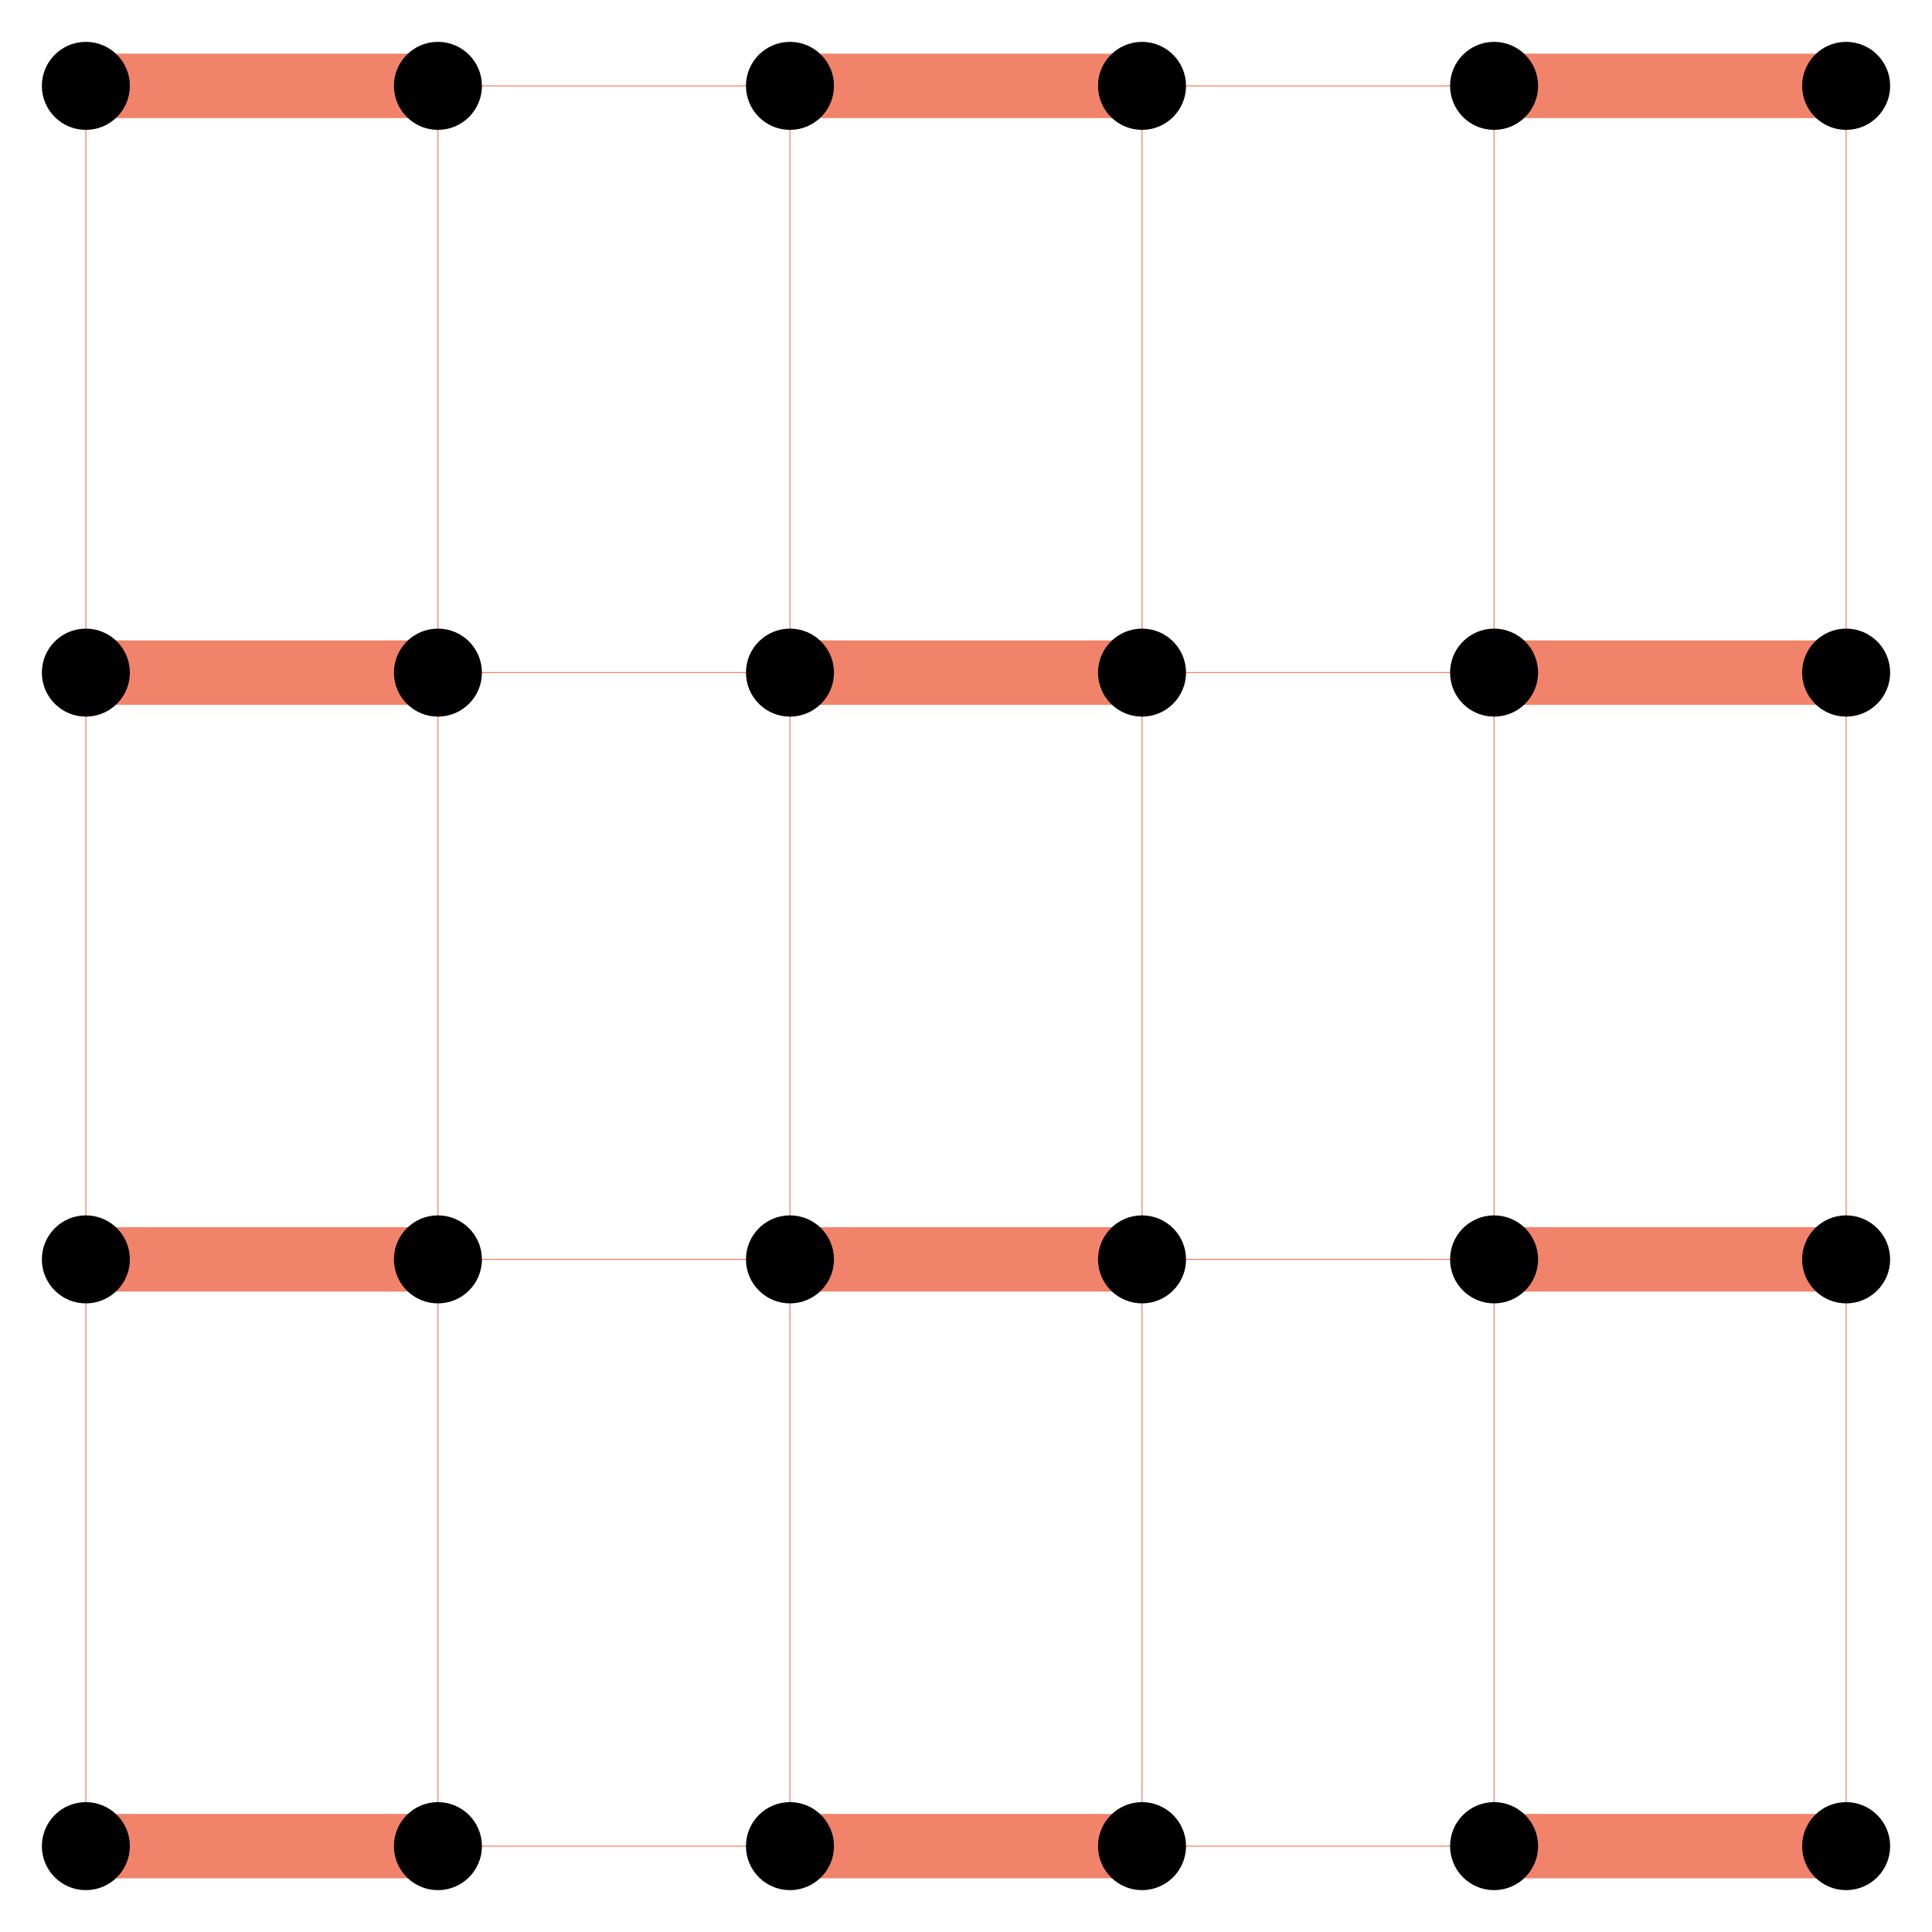
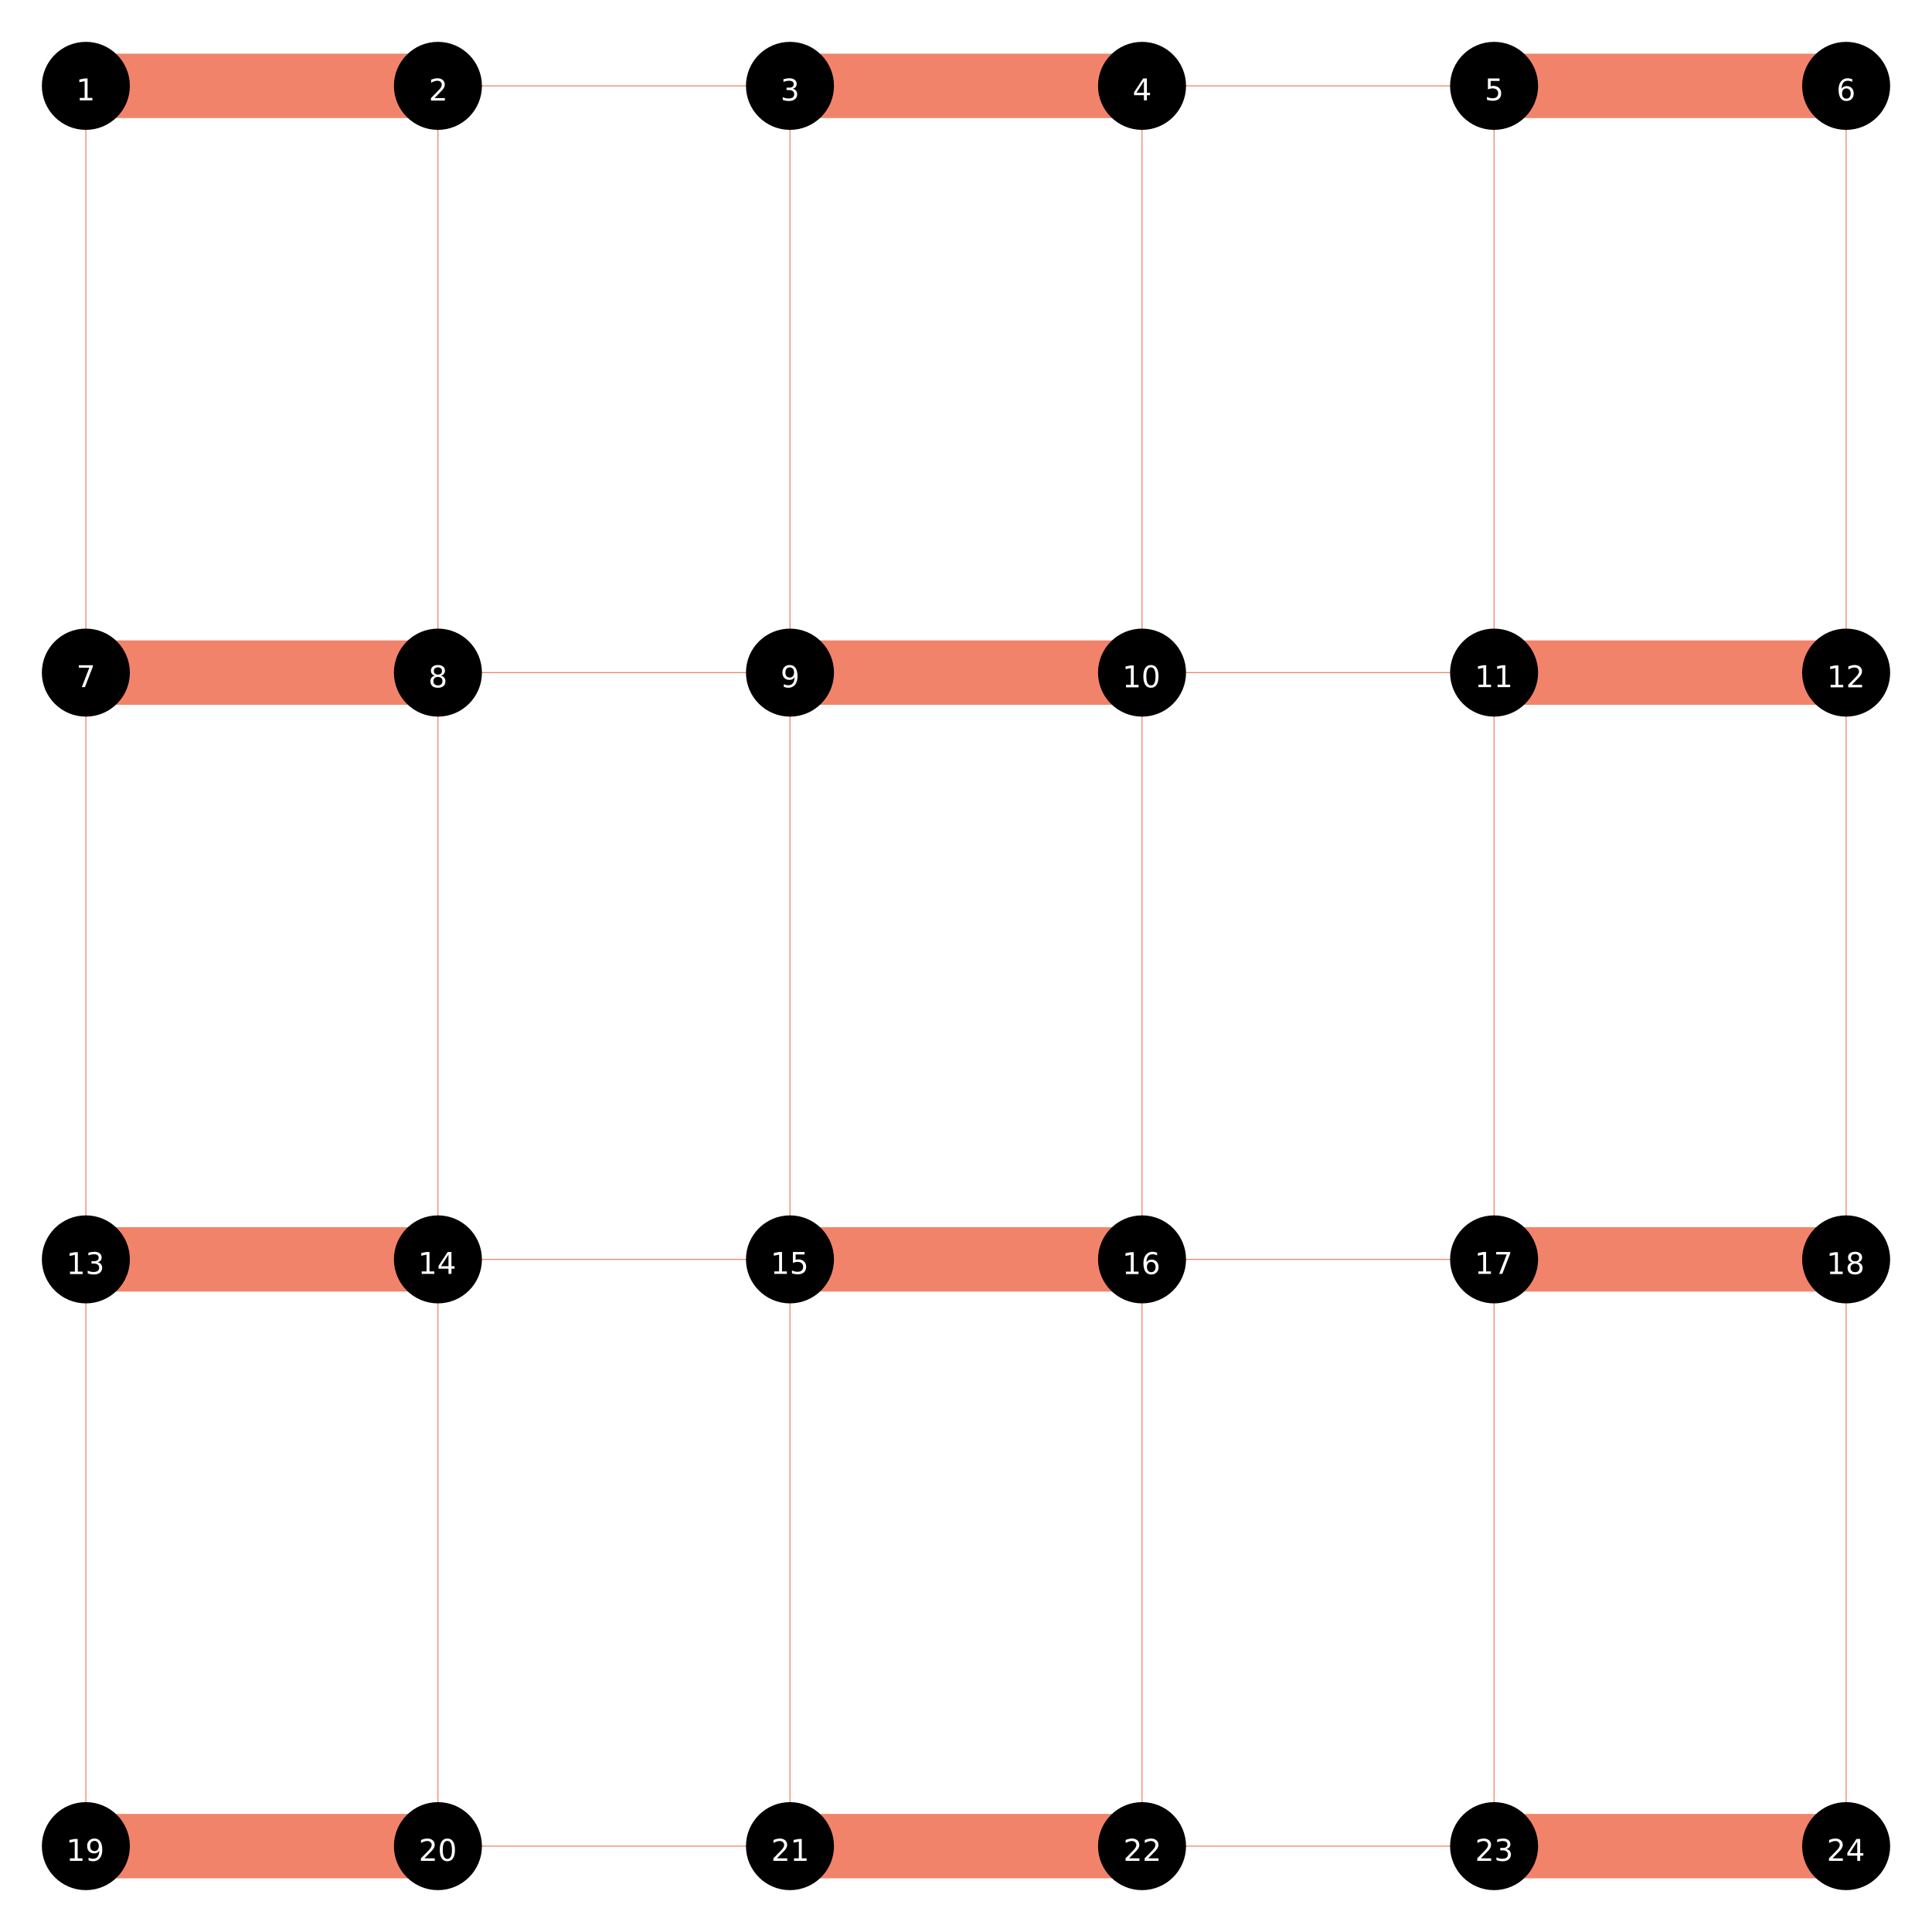
<svg xmlns="http://www.w3.org/2000/svg" xmlns:xlink="http://www.w3.org/1999/xlink" width="900pt" height="900pt" viewBox="0 0 900 900" version="1.1">
  <defs>
    <g>
      <symbol overflow="visible" id="glyph0-0">
        <path style="stroke:none;" d="M 0.703 2.469 L 0.703 -9.875 L 7.703 -9.875 L 7.703 2.469 Z M 1.484 1.703 L 6.922 1.703 L 6.922 -9.078 L 1.484 -9.078 Z M 1.484 1.703 " />
      </symbol>
      <symbol overflow="visible" id="glyph0-1">
        <path style="stroke:none;" d="M 1.734 -1.156 L 4 -1.156 L 4 -8.953 L 1.531 -8.453 L 1.531 -9.719 L 3.984 -10.203 L 5.359 -10.203 L 5.359 -1.156 L 7.609 -1.156 L 7.609 0 L 1.734 0 Z M 1.734 -1.156 " />
      </symbol>
      <symbol overflow="visible" id="glyph0-2">
        <path style="stroke:none;" d="M 2.688 -1.156 L 7.5 -1.156 L 7.5 0 L 1.031 0 L 1.031 -1.156 C 1.551 -1.695 2.266 -2.426 3.172 -3.344 C 4.078 -4.258 4.645 -4.848 4.875 -5.109 C 5.312 -5.609 5.617 -6.031 5.797 -6.375 C 5.973 -6.719 6.062 -7.055 6.062 -7.391 C 6.062 -7.93 5.867 -8.375 5.484 -8.719 C 5.109 -9.062 4.613 -9.234 4 -9.234 C 3.57 -9.234 3.117 -9.156 2.641 -9 C 2.16 -8.852 1.645 -8.625 1.094 -8.312 L 1.094 -9.719 C 1.645 -9.938 2.16 -10.102 2.641 -10.219 C 3.129 -10.332 3.578 -10.391 3.984 -10.391 C 5.035 -10.391 5.875 -10.125 6.5 -9.594 C 7.133 -9.07 7.453 -8.367 7.453 -7.484 C 7.453 -7.055 7.375 -6.656 7.219 -6.281 C 7.062 -5.906 6.773 -5.461 6.359 -4.953 C 6.242 -4.828 5.879 -4.445 5.266 -3.812 C 4.66 -3.176 3.801 -2.289 2.688 -1.156 Z M 2.688 -1.156 " />
      </symbol>
      <symbol overflow="visible" id="glyph0-3">
        <path style="stroke:none;" d="M 5.688 -5.5 C 6.344 -5.363 6.852 -5.07 7.219 -4.625 C 7.594 -4.176 7.781 -3.625 7.781 -2.969 C 7.781 -1.957 7.43 -1.176 6.734 -0.625 C 6.047 -0.07 5.066 0.203 3.797 0.203 C 3.367 0.203 2.926 0.156 2.469 0.062 C 2.02 -0.02 1.551 -0.145 1.062 -0.312 L 1.062 -1.641 C 1.445 -1.422 1.867 -1.254 2.328 -1.141 C 2.785 -1.023 3.258 -0.969 3.75 -0.969 C 4.613 -0.969 5.27 -1.133 5.719 -1.469 C 6.176 -1.812 6.406 -2.312 6.406 -2.969 C 6.406 -3.57 6.191 -4.039 5.766 -4.375 C 5.348 -4.719 4.766 -4.891 4.016 -4.891 L 2.828 -4.891 L 2.828 -6.016 L 4.078 -6.016 C 4.754 -6.016 5.27 -6.148 5.625 -6.422 C 5.988 -6.703 6.172 -7.098 6.172 -7.609 C 6.172 -8.129 5.984 -8.531 5.609 -8.812 C 5.242 -9.094 4.711 -9.234 4.016 -9.234 C 3.641 -9.234 3.234 -9.191 2.797 -9.109 C 2.367 -9.023 1.895 -8.895 1.375 -8.719 L 1.375 -9.953 C 1.895 -10.098 2.383 -10.207 2.844 -10.281 C 3.301 -10.352 3.734 -10.391 4.141 -10.391 C 5.191 -10.391 6.02 -10.148 6.625 -9.672 C 7.238 -9.203 7.547 -8.562 7.547 -7.75 C 7.547 -7.176 7.383 -6.695 7.062 -6.312 C 6.738 -5.926 6.281 -5.656 5.688 -5.5 Z M 5.688 -5.5 " />
      </symbol>
      <symbol overflow="visible" id="glyph0-4">
        <path style="stroke:none;" d="M 5.297 -9 L 1.812 -3.562 L 5.297 -3.562 Z M 4.922 -10.203 L 6.672 -10.203 L 6.672 -3.562 L 8.125 -3.562 L 8.125 -2.406 L 6.672 -2.406 L 6.672 0 L 5.297 0 L 5.297 -2.406 L 0.688 -2.406 L 0.688 -3.734 Z M 4.922 -10.203 " />
      </symbol>
      <symbol overflow="visible" id="glyph0-5">
        <path style="stroke:none;" d="M 1.516 -10.203 L 6.938 -10.203 L 6.938 -9.047 L 2.781 -9.047 L 2.781 -6.547 C 2.977 -6.609 3.176 -6.656 3.375 -6.688 C 3.57 -6.727 3.773 -6.75 3.984 -6.75 C 5.117 -6.75 6.02 -6.438 6.688 -5.812 C 7.352 -5.188 7.688 -4.344 7.688 -3.281 C 7.688 -2.176 7.344 -1.316 6.656 -0.703 C 5.977 -0.098 5.016 0.203 3.766 0.203 C 3.336 0.203 2.898 0.164 2.453 0.094 C 2.016 0.02 1.555 -0.086 1.078 -0.234 L 1.078 -1.625 C 1.492 -1.406 1.922 -1.238 2.359 -1.125 C 2.797 -1.02 3.254 -0.969 3.734 -0.969 C 4.523 -0.969 5.148 -1.172 5.609 -1.578 C 6.066 -1.992 6.297 -2.562 6.297 -3.281 C 6.297 -3.988 6.066 -4.547 5.609 -4.953 C 5.148 -5.367 4.523 -5.578 3.734 -5.578 C 3.367 -5.578 3 -5.535 2.625 -5.453 C 2.258 -5.379 1.891 -5.254 1.516 -5.078 Z M 1.516 -10.203 " />
      </symbol>
      <symbol overflow="visible" id="glyph0-6">
        <path style="stroke:none;" d="M 4.625 -5.656 C 4 -5.656 3.504 -5.441 3.141 -5.016 C 2.785 -4.586 2.609 -4.008 2.609 -3.281 C 2.609 -2.539 2.785 -1.957 3.141 -1.531 C 3.504 -1.102 4 -0.891 4.625 -0.891 C 5.238 -0.891 5.727 -1.102 6.094 -1.531 C 6.457 -1.957 6.641 -2.539 6.641 -3.281 C 6.641 -4.008 6.457 -4.586 6.094 -5.016 C 5.727 -5.441 5.238 -5.656 4.625 -5.656 Z M 7.359 -9.984 L 7.359 -8.719 C 7.016 -8.883 6.664 -9.008 6.312 -9.094 C 5.957 -9.188 5.609 -9.234 5.266 -9.234 C 4.348 -9.234 3.648 -8.926 3.172 -8.312 C 2.691 -7.695 2.422 -6.766 2.359 -5.516 C 2.617 -5.91 2.953 -6.211 3.359 -6.422 C 3.766 -6.641 4.211 -6.75 4.703 -6.75 C 5.723 -6.75 6.531 -6.438 7.125 -5.812 C 7.727 -5.188 8.031 -4.344 8.031 -3.281 C 8.031 -2.227 7.719 -1.383 7.094 -0.75 C 6.477 -0.113 5.656 0.203 4.625 0.203 C 3.438 0.203 2.531 -0.25 1.906 -1.156 C 1.289 -2.062 0.984 -3.375 0.984 -5.094 C 0.984 -6.707 1.363 -7.992 2.125 -8.953 C 2.895 -9.91 3.922 -10.391 5.203 -10.391 C 5.555 -10.391 5.906 -10.352 6.25 -10.281 C 6.602 -10.219 6.973 -10.117 7.359 -9.984 Z M 7.359 -9.984 " />
      </symbol>
      <symbol overflow="visible" id="glyph0-7">
        <path style="stroke:none;" d="M 1.156 -10.203 L 7.719 -10.203 L 7.719 -9.625 L 4 0 L 2.562 0 L 6.047 -9.047 L 1.156 -9.047 Z M 1.156 -10.203 " />
      </symbol>
      <symbol overflow="visible" id="glyph0-8">
        <path style="stroke:none;" d="M 4.453 -4.844 C 3.797 -4.844 3.281 -4.664 2.906 -4.312 C 2.531 -3.969 2.344 -3.488 2.344 -2.875 C 2.344 -2.258 2.531 -1.773 2.906 -1.422 C 3.281 -1.066 3.797 -0.891 4.453 -0.891 C 5.109 -0.891 5.625 -1.066 6 -1.422 C 6.375 -1.773 6.562 -2.258 6.562 -2.875 C 6.562 -3.488 6.375 -3.969 6 -4.312 C 5.625 -4.664 5.109 -4.844 4.453 -4.844 Z M 3.062 -5.438 C 2.477 -5.582 2.02 -5.859 1.688 -6.266 C 1.352 -6.672 1.188 -7.164 1.188 -7.75 C 1.188 -8.562 1.477 -9.203 2.062 -9.672 C 2.645 -10.148 3.441 -10.391 4.453 -10.391 C 5.461 -10.391 6.258 -10.148 6.844 -9.672 C 7.426 -9.203 7.719 -8.562 7.719 -7.75 C 7.719 -7.164 7.551 -6.672 7.219 -6.266 C 6.883 -5.859 6.426 -5.582 5.844 -5.438 C 6.508 -5.281 7.023 -4.973 7.391 -4.516 C 7.766 -4.066 7.953 -3.52 7.953 -2.875 C 7.953 -1.883 7.648 -1.125 7.047 -0.594 C 6.441 -0.062 5.578 0.203 4.453 0.203 C 3.328 0.203 2.461 -0.062 1.859 -0.594 C 1.254 -1.125 0.953 -1.883 0.953 -2.875 C 0.953 -3.52 1.141 -4.066 1.516 -4.516 C 1.891 -4.973 2.406 -5.281 3.062 -5.438 Z M 2.562 -7.609 C 2.562 -7.086 2.727 -6.676 3.062 -6.375 C 3.395 -6.082 3.859 -5.938 4.453 -5.938 C 5.047 -5.938 5.508 -6.082 5.844 -6.375 C 6.176 -6.676 6.344 -7.086 6.344 -7.609 C 6.344 -8.141 6.176 -8.551 5.844 -8.844 C 5.508 -9.145 5.047 -9.297 4.453 -9.297 C 3.859 -9.297 3.395 -9.145 3.062 -8.844 C 2.727 -8.551 2.562 -8.141 2.562 -7.609 Z M 2.562 -7.609 " />
      </symbol>
      <symbol overflow="visible" id="glyph0-9">
        <path style="stroke:none;" d="M 1.531 -0.219 L 1.531 -1.469 C 1.883 -1.301 2.238 -1.176 2.594 -1.094 C 2.945 -1.008 3.297 -0.969 3.641 -0.969 C 4.547 -0.969 5.238 -1.27 5.719 -1.875 C 6.207 -2.488 6.484 -3.422 6.547 -4.672 C 6.285 -4.285 5.953 -3.984 5.547 -3.766 C 5.141 -3.555 4.691 -3.453 4.203 -3.453 C 3.18 -3.453 2.367 -3.758 1.766 -4.375 C 1.172 -5 0.875 -5.848 0.875 -6.922 C 0.875 -7.961 1.18 -8.801 1.797 -9.438 C 2.422 -10.07 3.25 -10.391 4.281 -10.391 C 5.469 -10.391 6.367 -9.938 6.984 -9.031 C 7.609 -8.125 7.922 -6.812 7.922 -5.094 C 7.922 -3.488 7.539 -2.203 6.781 -1.234 C 6.02 -0.273 4.992 0.203 3.703 0.203 C 3.348 0.203 2.992 0.164 2.641 0.094 C 2.285 0.031 1.914 -0.07 1.531 -0.219 Z M 4.281 -4.547 C 4.906 -4.547 5.395 -4.754 5.75 -5.172 C 6.113 -5.598 6.297 -6.18 6.297 -6.922 C 6.297 -7.648 6.113 -8.227 5.75 -8.656 C 5.395 -9.082 4.906 -9.297 4.281 -9.297 C 3.664 -9.297 3.176 -9.082 2.812 -8.656 C 2.445 -8.227 2.266 -7.648 2.266 -6.922 C 2.266 -6.18 2.445 -5.598 2.812 -5.172 C 3.176 -4.754 3.664 -4.547 4.281 -4.547 Z M 4.281 -4.547 " />
      </symbol>
      <symbol overflow="visible" id="glyph0-10">
        <path style="stroke:none;" d="M 4.453 -9.297 C 3.742 -9.297 3.207 -8.945 2.844 -8.25 C 2.488 -7.551 2.312 -6.5 2.312 -5.094 C 2.312 -3.695 2.488 -2.645 2.844 -1.938 C 3.207 -1.238 3.742 -0.891 4.453 -0.891 C 5.172 -0.891 5.707 -1.238 6.062 -1.938 C 6.414 -2.645 6.594 -3.695 6.594 -5.094 C 6.594 -6.5 6.414 -7.551 6.062 -8.25 C 5.707 -8.945 5.172 -9.297 4.453 -9.297 Z M 4.453 -10.391 C 5.598 -10.391 6.473 -9.938 7.078 -9.031 C 7.68 -8.125 7.984 -6.812 7.984 -5.094 C 7.984 -3.375 7.68 -2.062 7.078 -1.156 C 6.473 -0.25 5.598 0.203 4.453 0.203 C 3.305 0.203 2.43 -0.25 1.828 -1.156 C 1.223 -2.062 0.922 -3.375 0.922 -5.094 C 0.922 -6.812 1.223 -8.125 1.828 -9.031 C 2.43 -9.938 3.305 -10.391 4.453 -10.391 Z M 4.453 -10.391 " />
      </symbol>
    </g>
  </defs>
  <g id="surface1">
    <rect x="0" y="0" width="900" height="900" style="fill:rgb(100%,100%,100%);fill-opacity:1;stroke:none;" />
    <path style="fill:none;stroke-width:30;stroke-linecap:butt;stroke-linejoin:miter;stroke:rgb(94.902%,51.373%,41.961%);stroke-opacity:1;stroke-miterlimit:10;" d="M 40 40 L 204 40 " />
    <path style="fill:none;stroke-width:0.469;stroke-linecap:butt;stroke-linejoin:miter;stroke:rgb(94.902%,51.373%,41.961%);stroke-opacity:1;stroke-miterlimit:10;" d="M 40 40 L 40 313.332 " />
    <path style="fill:none;stroke-width:0.469;stroke-linecap:butt;stroke-linejoin:miter;stroke:rgb(94.902%,51.373%,41.961%);stroke-opacity:1;stroke-miterlimit:10;" d="M 204 40 L 368 40 " />
    <path style="fill:none;stroke-width:0.469;stroke-linecap:butt;stroke-linejoin:miter;stroke:rgb(94.902%,51.373%,41.961%);stroke-opacity:1;stroke-miterlimit:10;" d="M 204 40 L 204 313.332 " />
    <path style="fill:none;stroke-width:30;stroke-linecap:butt;stroke-linejoin:miter;stroke:rgb(94.902%,51.373%,41.961%);stroke-opacity:1;stroke-miterlimit:10;" d="M 368 40 L 532 40 " />
    <path style="fill:none;stroke-width:0.469;stroke-linecap:butt;stroke-linejoin:miter;stroke:rgb(94.902%,51.373%,41.961%);stroke-opacity:1;stroke-miterlimit:10;" d="M 368 40 L 368 313.332 " />
    <path style="fill:none;stroke-width:0.469;stroke-linecap:butt;stroke-linejoin:miter;stroke:rgb(94.902%,51.373%,41.961%);stroke-opacity:1;stroke-miterlimit:10;" d="M 532 40 L 696 40 " />
    <path style="fill:none;stroke-width:0.469;stroke-linecap:butt;stroke-linejoin:miter;stroke:rgb(94.902%,51.373%,41.961%);stroke-opacity:1;stroke-miterlimit:10;" d="M 532 40 L 532 313.332 " />
    <path style="fill:none;stroke-width:30;stroke-linecap:butt;stroke-linejoin:miter;stroke:rgb(94.902%,51.373%,41.961%);stroke-opacity:1;stroke-miterlimit:10;" d="M 696 40 L 860 40 " />
    <path style="fill:none;stroke-width:0.469;stroke-linecap:butt;stroke-linejoin:miter;stroke:rgb(94.902%,51.373%,41.961%);stroke-opacity:1;stroke-miterlimit:10;" d="M 696 40 L 696 313.332 " />
    <path style="fill:none;stroke-width:0.469;stroke-linecap:butt;stroke-linejoin:miter;stroke:rgb(94.902%,51.373%,41.961%);stroke-opacity:1;stroke-miterlimit:10;" d="M 860 40 L 860 313.332 " />
    <path style="fill:none;stroke-width:30;stroke-linecap:butt;stroke-linejoin:miter;stroke:rgb(94.902%,51.373%,41.961%);stroke-opacity:1;stroke-miterlimit:10;" d="M 40 313.332 L 204 313.332 " />
    <path style="fill:none;stroke-width:0.469;stroke-linecap:butt;stroke-linejoin:miter;stroke:rgb(94.902%,51.373%,41.961%);stroke-opacity:1;stroke-miterlimit:10;" d="M 40 313.332 L 40 586.668 " />
    <path style="fill:none;stroke-width:0.469;stroke-linecap:butt;stroke-linejoin:miter;stroke:rgb(94.902%,51.373%,41.961%);stroke-opacity:1;stroke-miterlimit:10;" d="M 204 313.332 L 368 313.332 " />
    <path style="fill:none;stroke-width:0.469;stroke-linecap:butt;stroke-linejoin:miter;stroke:rgb(94.902%,51.373%,41.961%);stroke-opacity:1;stroke-miterlimit:10;" d="M 204 313.332 L 204 586.668 " />
    <path style="fill:none;stroke-width:30;stroke-linecap:butt;stroke-linejoin:miter;stroke:rgb(94.902%,51.373%,41.961%);stroke-opacity:1;stroke-miterlimit:10;" d="M 368 313.332 L 532 313.332 " />
    <path style="fill:none;stroke-width:0.469;stroke-linecap:butt;stroke-linejoin:miter;stroke:rgb(94.902%,51.373%,41.961%);stroke-opacity:1;stroke-miterlimit:10;" d="M 368 313.332 L 368 586.668 " />
    <path style="fill:none;stroke-width:0.469;stroke-linecap:butt;stroke-linejoin:miter;stroke:rgb(94.902%,51.373%,41.961%);stroke-opacity:1;stroke-miterlimit:10;" d="M 532 313.332 L 696 313.332 " />
    <path style="fill:none;stroke-width:0.469;stroke-linecap:butt;stroke-linejoin:miter;stroke:rgb(94.902%,51.373%,41.961%);stroke-opacity:1;stroke-miterlimit:10;" d="M 532 313.332 L 532 586.668 " />
    <path style="fill:none;stroke-width:30;stroke-linecap:butt;stroke-linejoin:miter;stroke:rgb(94.902%,51.373%,41.961%);stroke-opacity:1;stroke-miterlimit:10;" d="M 696 313.332 L 860 313.332 " />
    <path style="fill:none;stroke-width:0.469;stroke-linecap:butt;stroke-linejoin:miter;stroke:rgb(94.902%,51.373%,41.961%);stroke-opacity:1;stroke-miterlimit:10;" d="M 696 313.332 L 696 586.668 " />
    <path style="fill:none;stroke-width:0.469;stroke-linecap:butt;stroke-linejoin:miter;stroke:rgb(94.902%,51.373%,41.961%);stroke-opacity:1;stroke-miterlimit:10;" d="M 860 313.332 L 860 586.668 " />
    <path style="fill:none;stroke-width:30;stroke-linecap:butt;stroke-linejoin:miter;stroke:rgb(94.902%,51.373%,41.961%);stroke-opacity:1;stroke-miterlimit:10;" d="M 40 586.668 L 204 586.668 " />
    <path style="fill:none;stroke-width:0.469;stroke-linecap:butt;stroke-linejoin:miter;stroke:rgb(94.902%,51.373%,41.961%);stroke-opacity:1;stroke-miterlimit:10;" d="M 40 586.668 L 40 860 " />
    <path style="fill:none;stroke-width:0.469;stroke-linecap:butt;stroke-linejoin:miter;stroke:rgb(94.902%,51.373%,41.961%);stroke-opacity:1;stroke-miterlimit:10;" d="M 204 586.668 L 368 586.668 " />
    <path style="fill:none;stroke-width:0.469;stroke-linecap:butt;stroke-linejoin:miter;stroke:rgb(94.902%,51.373%,41.961%);stroke-opacity:1;stroke-miterlimit:10;" d="M 204 586.668 L 204 860 " />
    <path style="fill:none;stroke-width:30;stroke-linecap:butt;stroke-linejoin:miter;stroke:rgb(94.902%,51.373%,41.961%);stroke-opacity:1;stroke-miterlimit:10;" d="M 368 586.668 L 532 586.668 " />
    <path style="fill:none;stroke-width:0.469;stroke-linecap:butt;stroke-linejoin:miter;stroke:rgb(94.902%,51.373%,41.961%);stroke-opacity:1;stroke-miterlimit:10;" d="M 368 586.668 L 368 860 " />
    <path style="fill:none;stroke-width:0.469;stroke-linecap:butt;stroke-linejoin:miter;stroke:rgb(94.902%,51.373%,41.961%);stroke-opacity:1;stroke-miterlimit:10;" d="M 532 586.668 L 696 586.668 " />
    <path style="fill:none;stroke-width:0.469;stroke-linecap:butt;stroke-linejoin:miter;stroke:rgb(94.902%,51.373%,41.961%);stroke-opacity:1;stroke-miterlimit:10;" d="M 532 586.668 L 532 860 " />
    <path style="fill:none;stroke-width:30;stroke-linecap:butt;stroke-linejoin:miter;stroke:rgb(94.902%,51.373%,41.961%);stroke-opacity:1;stroke-miterlimit:10;" d="M 696 586.668 L 860 586.668 " />
    <path style="fill:none;stroke-width:0.469;stroke-linecap:butt;stroke-linejoin:miter;stroke:rgb(94.902%,51.373%,41.961%);stroke-opacity:1;stroke-miterlimit:10;" d="M 696 586.668 L 696 860 " />
    <path style="fill:none;stroke-width:0.469;stroke-linecap:butt;stroke-linejoin:miter;stroke:rgb(94.902%,51.373%,41.961%);stroke-opacity:1;stroke-miterlimit:10;" d="M 860 586.668 L 860 860 " />
    <path style="fill:none;stroke-width:30;stroke-linecap:butt;stroke-linejoin:miter;stroke:rgb(94.902%,51.373%,41.961%);stroke-opacity:1;stroke-miterlimit:10;" d="M 40 860 L 204 860 " />
    <path style="fill:none;stroke-width:0.469;stroke-linecap:butt;stroke-linejoin:miter;stroke:rgb(94.902%,51.373%,41.961%);stroke-opacity:1;stroke-miterlimit:10;" d="M 204 860 L 368 860 " />
    <path style="fill:none;stroke-width:30;stroke-linecap:butt;stroke-linejoin:miter;stroke:rgb(94.902%,51.373%,41.961%);stroke-opacity:1;stroke-miterlimit:10;" d="M 368 860 L 532 860 " />
    <path style="fill:none;stroke-width:0.469;stroke-linecap:butt;stroke-linejoin:miter;stroke:rgb(94.902%,51.373%,41.961%);stroke-opacity:1;stroke-miterlimit:10;" d="M 532 860 L 696 860 " />
    <path style="fill:none;stroke-width:30;stroke-linecap:butt;stroke-linejoin:miter;stroke:rgb(94.902%,51.373%,41.961%);stroke-opacity:1;stroke-miterlimit:10;" d="M 696 860 L 860 860 " />
    <path style="fill-rule:nonzero;fill:rgb(0%,0%,0%);fill-opacity:1;stroke-width:1;stroke-linecap:butt;stroke-linejoin:miter;stroke:rgb(0%,0%,0%);stroke-opacity:1;stroke-miterlimit:10;" d="M 60 40 C 60 51.047 51.047 60 40 60 C 28.953 60 20 51.047 20 40 C 20 28.953 28.953 20 40 20 C 51.047 20 60 28.953 60 40 " />
    <path style="fill-rule:nonzero;fill:rgb(0%,0%,0%);fill-opacity:1;stroke-width:1;stroke-linecap:butt;stroke-linejoin:miter;stroke:rgb(0%,0%,0%);stroke-opacity:1;stroke-miterlimit:10;" d="M 224 40 C 224 51.047 215.047 60 204 60 C 192.953 60 184 51.047 184 40 C 184 28.953 192.953 20 204 20 C 215.047 20 224 28.953 224 40 " />
    <path style="fill-rule:nonzero;fill:rgb(0%,0%,0%);fill-opacity:1;stroke-width:1;stroke-linecap:butt;stroke-linejoin:miter;stroke:rgb(0%,0%,0%);stroke-opacity:1;stroke-miterlimit:10;" d="M 388 40 C 388 51.047 379.047 60 368 60 C 356.953 60 348 51.047 348 40 C 348 28.953 356.953 20 368 20 C 379.047 20 388 28.953 388 40 " />
    <path style="fill-rule:nonzero;fill:rgb(0%,0%,0%);fill-opacity:1;stroke-width:1;stroke-linecap:butt;stroke-linejoin:miter;stroke:rgb(0%,0%,0%);stroke-opacity:1;stroke-miterlimit:10;" d="M 552 40 C 552 51.047 543.047 60 532 60 C 520.953 60 512 51.047 512 40 C 512 28.953 520.953 20 532 20 C 543.047 20 552 28.953 552 40 " />
    <path style="fill-rule:nonzero;fill:rgb(0%,0%,0%);fill-opacity:1;stroke-width:1;stroke-linecap:butt;stroke-linejoin:miter;stroke:rgb(0%,0%,0%);stroke-opacity:1;stroke-miterlimit:10;" d="M 716 40 C 716 51.047 707.047 60 696 60 C 684.953 60 676 51.047 676 40 C 676 28.953 684.953 20 696 20 C 707.047 20 716 28.953 716 40 " />
    <path style="fill-rule:nonzero;fill:rgb(0%,0%,0%);fill-opacity:1;stroke-width:1;stroke-linecap:butt;stroke-linejoin:miter;stroke:rgb(0%,0%,0%);stroke-opacity:1;stroke-miterlimit:10;" d="M 880 40 C 880 51.047 871.047 60 860 60 C 848.953 60 840 51.047 840 40 C 840 28.953 848.953 20 860 20 C 871.047 20 880 28.953 880 40 " />
    <path style="fill-rule:nonzero;fill:rgb(0%,0%,0%);fill-opacity:1;stroke-width:1;stroke-linecap:butt;stroke-linejoin:miter;stroke:rgb(0%,0%,0%);stroke-opacity:1;stroke-miterlimit:10;" d="M 60 313.332 C 60 324.379 51.047 333.332 40 333.332 C 28.953 333.332 20 324.379 20 313.332 C 20 302.289 28.953 293.332 40 293.332 C 51.047 293.332 60 302.289 60 313.332 " />
    <path style="fill-rule:nonzero;fill:rgb(0%,0%,0%);fill-opacity:1;stroke-width:1;stroke-linecap:butt;stroke-linejoin:miter;stroke:rgb(0%,0%,0%);stroke-opacity:1;stroke-miterlimit:10;" d="M 224 313.332 C 224 324.379 215.047 333.332 204 333.332 C 192.953 333.332 184 324.379 184 313.332 C 184 302.289 192.953 293.332 204 293.332 C 215.047 293.332 224 302.289 224 313.332 " />
    <path style="fill-rule:nonzero;fill:rgb(0%,0%,0%);fill-opacity:1;stroke-width:1;stroke-linecap:butt;stroke-linejoin:miter;stroke:rgb(0%,0%,0%);stroke-opacity:1;stroke-miterlimit:10;" d="M 388 313.332 C 388 324.379 379.047 333.332 368 333.332 C 356.953 333.332 348 324.379 348 313.332 C 348 302.289 356.953 293.332 368 293.332 C 379.047 293.332 388 302.289 388 313.332 " />
    <path style="fill-rule:nonzero;fill:rgb(0%,0%,0%);fill-opacity:1;stroke-width:1;stroke-linecap:butt;stroke-linejoin:miter;stroke:rgb(0%,0%,0%);stroke-opacity:1;stroke-miterlimit:10;" d="M 552 313.332 C 552 324.379 543.047 333.332 532 333.332 C 520.953 333.332 512 324.379 512 313.332 C 512 302.289 520.953 293.332 532 293.332 C 543.047 293.332 552 302.289 552 313.332 " />
    <path style="fill-rule:nonzero;fill:rgb(0%,0%,0%);fill-opacity:1;stroke-width:1;stroke-linecap:butt;stroke-linejoin:miter;stroke:rgb(0%,0%,0%);stroke-opacity:1;stroke-miterlimit:10;" d="M 716 313.332 C 716 324.379 707.047 333.332 696 333.332 C 684.953 333.332 676 324.379 676 313.332 C 676 302.289 684.953 293.332 696 293.332 C 707.047 293.332 716 302.289 716 313.332 " />
    <path style="fill-rule:nonzero;fill:rgb(0%,0%,0%);fill-opacity:1;stroke-width:1;stroke-linecap:butt;stroke-linejoin:miter;stroke:rgb(0%,0%,0%);stroke-opacity:1;stroke-miterlimit:10;" d="M 880 313.332 C 880 324.379 871.047 333.332 860 333.332 C 848.953 333.332 840 324.379 840 313.332 C 840 302.289 848.953 293.332 860 293.332 C 871.047 293.332 880 302.289 880 313.332 " />
    <path style="fill-rule:nonzero;fill:rgb(0%,0%,0%);fill-opacity:1;stroke-width:1;stroke-linecap:butt;stroke-linejoin:miter;stroke:rgb(0%,0%,0%);stroke-opacity:1;stroke-miterlimit:10;" d="M 60 586.668 C 60 597.711 51.047 606.668 40 606.668 C 28.953 606.668 20 597.711 20 586.668 C 20 575.621 28.953 566.668 40 566.668 C 51.047 566.668 60 575.621 60 586.668 " />
    <path style="fill-rule:nonzero;fill:rgb(0%,0%,0%);fill-opacity:1;stroke-width:1;stroke-linecap:butt;stroke-linejoin:miter;stroke:rgb(0%,0%,0%);stroke-opacity:1;stroke-miterlimit:10;" d="M 224 586.668 C 224 597.711 215.047 606.668 204 606.668 C 192.953 606.668 184 597.711 184 586.668 C 184 575.621 192.953 566.668 204 566.668 C 215.047 566.668 224 575.621 224 586.668 " />
    <path style="fill-rule:nonzero;fill:rgb(0%,0%,0%);fill-opacity:1;stroke-width:1;stroke-linecap:butt;stroke-linejoin:miter;stroke:rgb(0%,0%,0%);stroke-opacity:1;stroke-miterlimit:10;" d="M 388 586.668 C 388 597.711 379.047 606.668 368 606.668 C 356.953 606.668 348 597.711 348 586.668 C 348 575.621 356.953 566.668 368 566.668 C 379.047 566.668 388 575.621 388 586.668 " />
    <path style="fill-rule:nonzero;fill:rgb(0%,0%,0%);fill-opacity:1;stroke-width:1;stroke-linecap:butt;stroke-linejoin:miter;stroke:rgb(0%,0%,0%);stroke-opacity:1;stroke-miterlimit:10;" d="M 552 586.668 C 552 597.711 543.047 606.668 532 606.668 C 520.953 606.668 512 597.711 512 586.668 C 512 575.621 520.953 566.668 532 566.668 C 543.047 566.668 552 575.621 552 586.668 " />
    <path style="fill-rule:nonzero;fill:rgb(0%,0%,0%);fill-opacity:1;stroke-width:1;stroke-linecap:butt;stroke-linejoin:miter;stroke:rgb(0%,0%,0%);stroke-opacity:1;stroke-miterlimit:10;" d="M 716 586.668 C 716 597.711 707.047 606.668 696 606.668 C 684.953 606.668 676 597.711 676 586.668 C 676 575.621 684.953 566.668 696 566.668 C 707.047 566.668 716 575.621 716 586.668 " />
    <path style="fill-rule:nonzero;fill:rgb(0%,0%,0%);fill-opacity:1;stroke-width:1;stroke-linecap:butt;stroke-linejoin:miter;stroke:rgb(0%,0%,0%);stroke-opacity:1;stroke-miterlimit:10;" d="M 880 586.668 C 880 597.711 871.047 606.668 860 606.668 C 848.953 606.668 840 597.711 840 586.668 C 840 575.621 848.953 566.668 860 566.668 C 871.047 566.668 880 575.621 880 586.668 " />
    <path style="fill-rule:nonzero;fill:rgb(0%,0%,0%);fill-opacity:1;stroke-width:1;stroke-linecap:butt;stroke-linejoin:miter;stroke:rgb(0%,0%,0%);stroke-opacity:1;stroke-miterlimit:10;" d="M 60 860 C 60 871.047 51.047 880 40 880 C 28.953 880 20 871.047 20 860 C 20 848.953 28.953 840 40 840 C 51.047 840 60 848.953 60 860 " />
    <path style="fill-rule:nonzero;fill:rgb(0%,0%,0%);fill-opacity:1;stroke-width:1;stroke-linecap:butt;stroke-linejoin:miter;stroke:rgb(0%,0%,0%);stroke-opacity:1;stroke-miterlimit:10;" d="M 224 860 C 224 871.047 215.047 880 204 880 C 192.953 880 184 871.047 184 860 C 184 848.953 192.953 840 204 840 C 215.047 840 224 848.953 224 860 " />
    <path style="fill-rule:nonzero;fill:rgb(0%,0%,0%);fill-opacity:1;stroke-width:1;stroke-linecap:butt;stroke-linejoin:miter;stroke:rgb(0%,0%,0%);stroke-opacity:1;stroke-miterlimit:10;" d="M 388 860 C 388 871.047 379.047 880 368 880 C 356.953 880 348 871.047 348 860 C 348 848.953 356.953 840 368 840 C 379.047 840 388 848.953 388 860 " />
    <path style="fill-rule:nonzero;fill:rgb(0%,0%,0%);fill-opacity:1;stroke-width:1;stroke-linecap:butt;stroke-linejoin:miter;stroke:rgb(0%,0%,0%);stroke-opacity:1;stroke-miterlimit:10;" d="M 552 860 C 552 871.047 543.047 880 532 880 C 520.953 880 512 871.047 512 860 C 512 848.953 520.953 840 532 840 C 543.047 840 552 848.953 552 860 " />
    <path style="fill-rule:nonzero;fill:rgb(0%,0%,0%);fill-opacity:1;stroke-width:1;stroke-linecap:butt;stroke-linejoin:miter;stroke:rgb(0%,0%,0%);stroke-opacity:1;stroke-miterlimit:10;" d="M 716 860 C 716 871.047 707.047 880 696 880 C 684.953 880 676 871.047 676 860 C 676 848.953 684.953 840 696 840 C 707.047 840 716 848.953 716 860 " />
    <path style="fill-rule:nonzero;fill:rgb(0%,0%,0%);fill-opacity:1;stroke-width:1;stroke-linecap:butt;stroke-linejoin:miter;stroke:rgb(0%,0%,0%);stroke-opacity:1;stroke-miterlimit:10;" d="M 880 860 C 880 871.047 871.047 880 860 880 C 848.953 880 840 871.047 840 860 C 840 848.953 848.953 840 860 840 C 871.047 840 880 848.953 880 860 " />
-     <g style="fill:rgb(0%,0%,0%);fill-opacity:1;">
+     <g style="fill:rgb(100%,100%,100%);fill-opacity:1;">
      <use xlink:href="#glyph0-1" x="35.43" y="46.754" />
    </g>
-     <g style="fill:rgb(0%,0%,0%);fill-opacity:1;">
+     <g style="fill:rgb(100%,100%,100%);fill-opacity:1;">
      <use xlink:href="#glyph0-2" x="199.734" y="46.848" />
    </g>
-     <g style="fill:rgb(0%,0%,0%);fill-opacity:1;">
+     <g style="fill:rgb(100%,100%,100%);fill-opacity:1;">
      <use xlink:href="#glyph0-3" x="363.578" y="46.848" />
    </g>
-     <g style="fill:rgb(0%,0%,0%);fill-opacity:1;">
+     <g style="fill:rgb(100%,100%,100%);fill-opacity:1;">
      <use xlink:href="#glyph0-4" x="527.594" y="46.754" />
    </g>
-     <g style="fill:rgb(0%,0%,0%);fill-opacity:1;">
+     <g style="fill:rgb(100%,100%,100%);fill-opacity:1;">
      <use xlink:href="#glyph0-5" x="691.617" y="46.754" />
    </g>
-     <g style="fill:rgb(0%,0%,0%);fill-opacity:1;">
+     <g style="fill:rgb(100%,100%,100%);fill-opacity:1;">
      <use xlink:href="#glyph0-6" x="855.492" y="46.848" />
    </g>
-     <g style="fill:rgb(0%,0%,0%);fill-opacity:1;">
+     <g style="fill:rgb(100%,100%,100%);fill-opacity:1;">
      <use xlink:href="#glyph0-7" x="35.562" y="320.086" />
    </g>
-     <g style="fill:rgb(0%,0%,0%);fill-opacity:1;">
+     <g style="fill:rgb(100%,100%,100%);fill-opacity:1;">
      <use xlink:href="#glyph0-8" x="199.547" y="320.18" />
    </g>
-     <g style="fill:rgb(0%,0%,0%);fill-opacity:1;">
+     <g style="fill:rgb(100%,100%,100%);fill-opacity:1;">
      <use xlink:href="#glyph0-9" x="363.602" y="320.18" />
    </g>
-     <g style="fill:rgb(0%,0%,0%);fill-opacity:1;">
+     <g style="fill:rgb(100%,100%,100%);fill-opacity:1;">
      <use xlink:href="#glyph0-1" x="522.789" y="320.18" />
      <use xlink:href="#glyph0-10" x="531.696" y="320.18" />
    </g>
-     <g style="fill:rgb(0%,0%,0%);fill-opacity:1;">
+     <g style="fill:rgb(100%,100%,100%);fill-opacity:1;">
      <use xlink:href="#glyph0-1" x="686.977" y="320.086" />
      <use xlink:href="#glyph0-1" x="695.884" y="320.086" />
    </g>
-     <g style="fill:rgb(0%,0%,0%);fill-opacity:1;">
+     <g style="fill:rgb(100%,100%,100%);fill-opacity:1;">
      <use xlink:href="#glyph0-1" x="851.031" y="320.18" />
      <use xlink:href="#glyph0-2" x="859.938" y="320.18" />
    </g>
-     <g style="fill:rgb(0%,0%,0%);fill-opacity:1;">
+     <g style="fill:rgb(100%,100%,100%);fill-opacity:1;">
      <use xlink:href="#glyph0-1" x="30.891" y="593.512" />
      <use xlink:href="#glyph0-3" x="39.798" y="593.512" />
    </g>
-     <g style="fill:rgb(0%,0%,0%);fill-opacity:1;">
+     <g style="fill:rgb(100%,100%,100%);fill-opacity:1;">
      <use xlink:href="#glyph0-1" x="194.719" y="593.418" />
      <use xlink:href="#glyph0-4" x="203.626" y="593.418" />
    </g>
-     <g style="fill:rgb(0%,0%,0%);fill-opacity:1;">
+     <g style="fill:rgb(100%,100%,100%);fill-opacity:1;">
      <use xlink:href="#glyph0-1" x="358.938" y="593.418" />
      <use xlink:href="#glyph0-5" x="367.845" y="593.418" />
    </g>
-     <g style="fill:rgb(0%,0%,0%);fill-opacity:1;">
+     <g style="fill:rgb(100%,100%,100%);fill-opacity:1;">
      <use xlink:href="#glyph0-1" x="522.766" y="593.512" />
      <use xlink:href="#glyph0-6" x="531.673" y="593.512" />
    </g>
-     <g style="fill:rgb(0%,0%,0%);fill-opacity:1;">
+     <g style="fill:rgb(100%,100%,100%);fill-opacity:1;">
      <use xlink:href="#glyph0-1" x="686.922" y="593.418" />
      <use xlink:href="#glyph0-7" x="695.829" y="593.418" />
    </g>
-     <g style="fill:rgb(0%,0%,0%);fill-opacity:1;">
+     <g style="fill:rgb(100%,100%,100%);fill-opacity:1;">
      <use xlink:href="#glyph0-1" x="850.805" y="593.512" />
      <use xlink:href="#glyph0-8" x="859.712" y="593.512" />
    </g>
-     <g style="fill:rgb(0%,0%,0%);fill-opacity:1;">
+     <g style="fill:rgb(100%,100%,100%);fill-opacity:1;">
      <use xlink:href="#glyph0-1" x="30.82" y="866.848" />
      <use xlink:href="#glyph0-9" x="39.728" y="866.848" />
    </g>
-     <g style="fill:rgb(0%,0%,0%);fill-opacity:1;">
+     <g style="fill:rgb(100%,100%,100%);fill-opacity:1;">
      <use xlink:href="#glyph0-2" x="195.039" y="866.848" />
      <use xlink:href="#glyph0-10" x="203.946" y="866.848" />
    </g>
-     <g style="fill:rgb(0%,0%,0%);fill-opacity:1;">
+     <g style="fill:rgb(100%,100%,100%);fill-opacity:1;">
      <use xlink:href="#glyph0-2" x="359.227" y="866.848" />
      <use xlink:href="#glyph0-1" x="368.134" y="866.848" />
    </g>
-     <g style="fill:rgb(0%,0%,0%);fill-opacity:1;">
+     <g style="fill:rgb(100%,100%,100%);fill-opacity:1;">
      <use xlink:href="#glyph0-2" x="523.281" y="866.848" />
      <use xlink:href="#glyph0-2" x="532.188" y="866.848" />
    </g>
-     <g style="fill:rgb(0%,0%,0%);fill-opacity:1;">
+     <g style="fill:rgb(100%,100%,100%);fill-opacity:1;">
      <use xlink:href="#glyph0-2" x="687.141" y="866.848" />
      <use xlink:href="#glyph0-3" x="696.048" y="866.848" />
    </g>
-     <g style="fill:rgb(0%,0%,0%);fill-opacity:1;">
+     <g style="fill:rgb(100%,100%,100%);fill-opacity:1;">
      <use xlink:href="#glyph0-2" x="850.969" y="866.848" />
      <use xlink:href="#glyph0-4" x="859.876" y="866.848" />
    </g>
  </g>
</svg>
